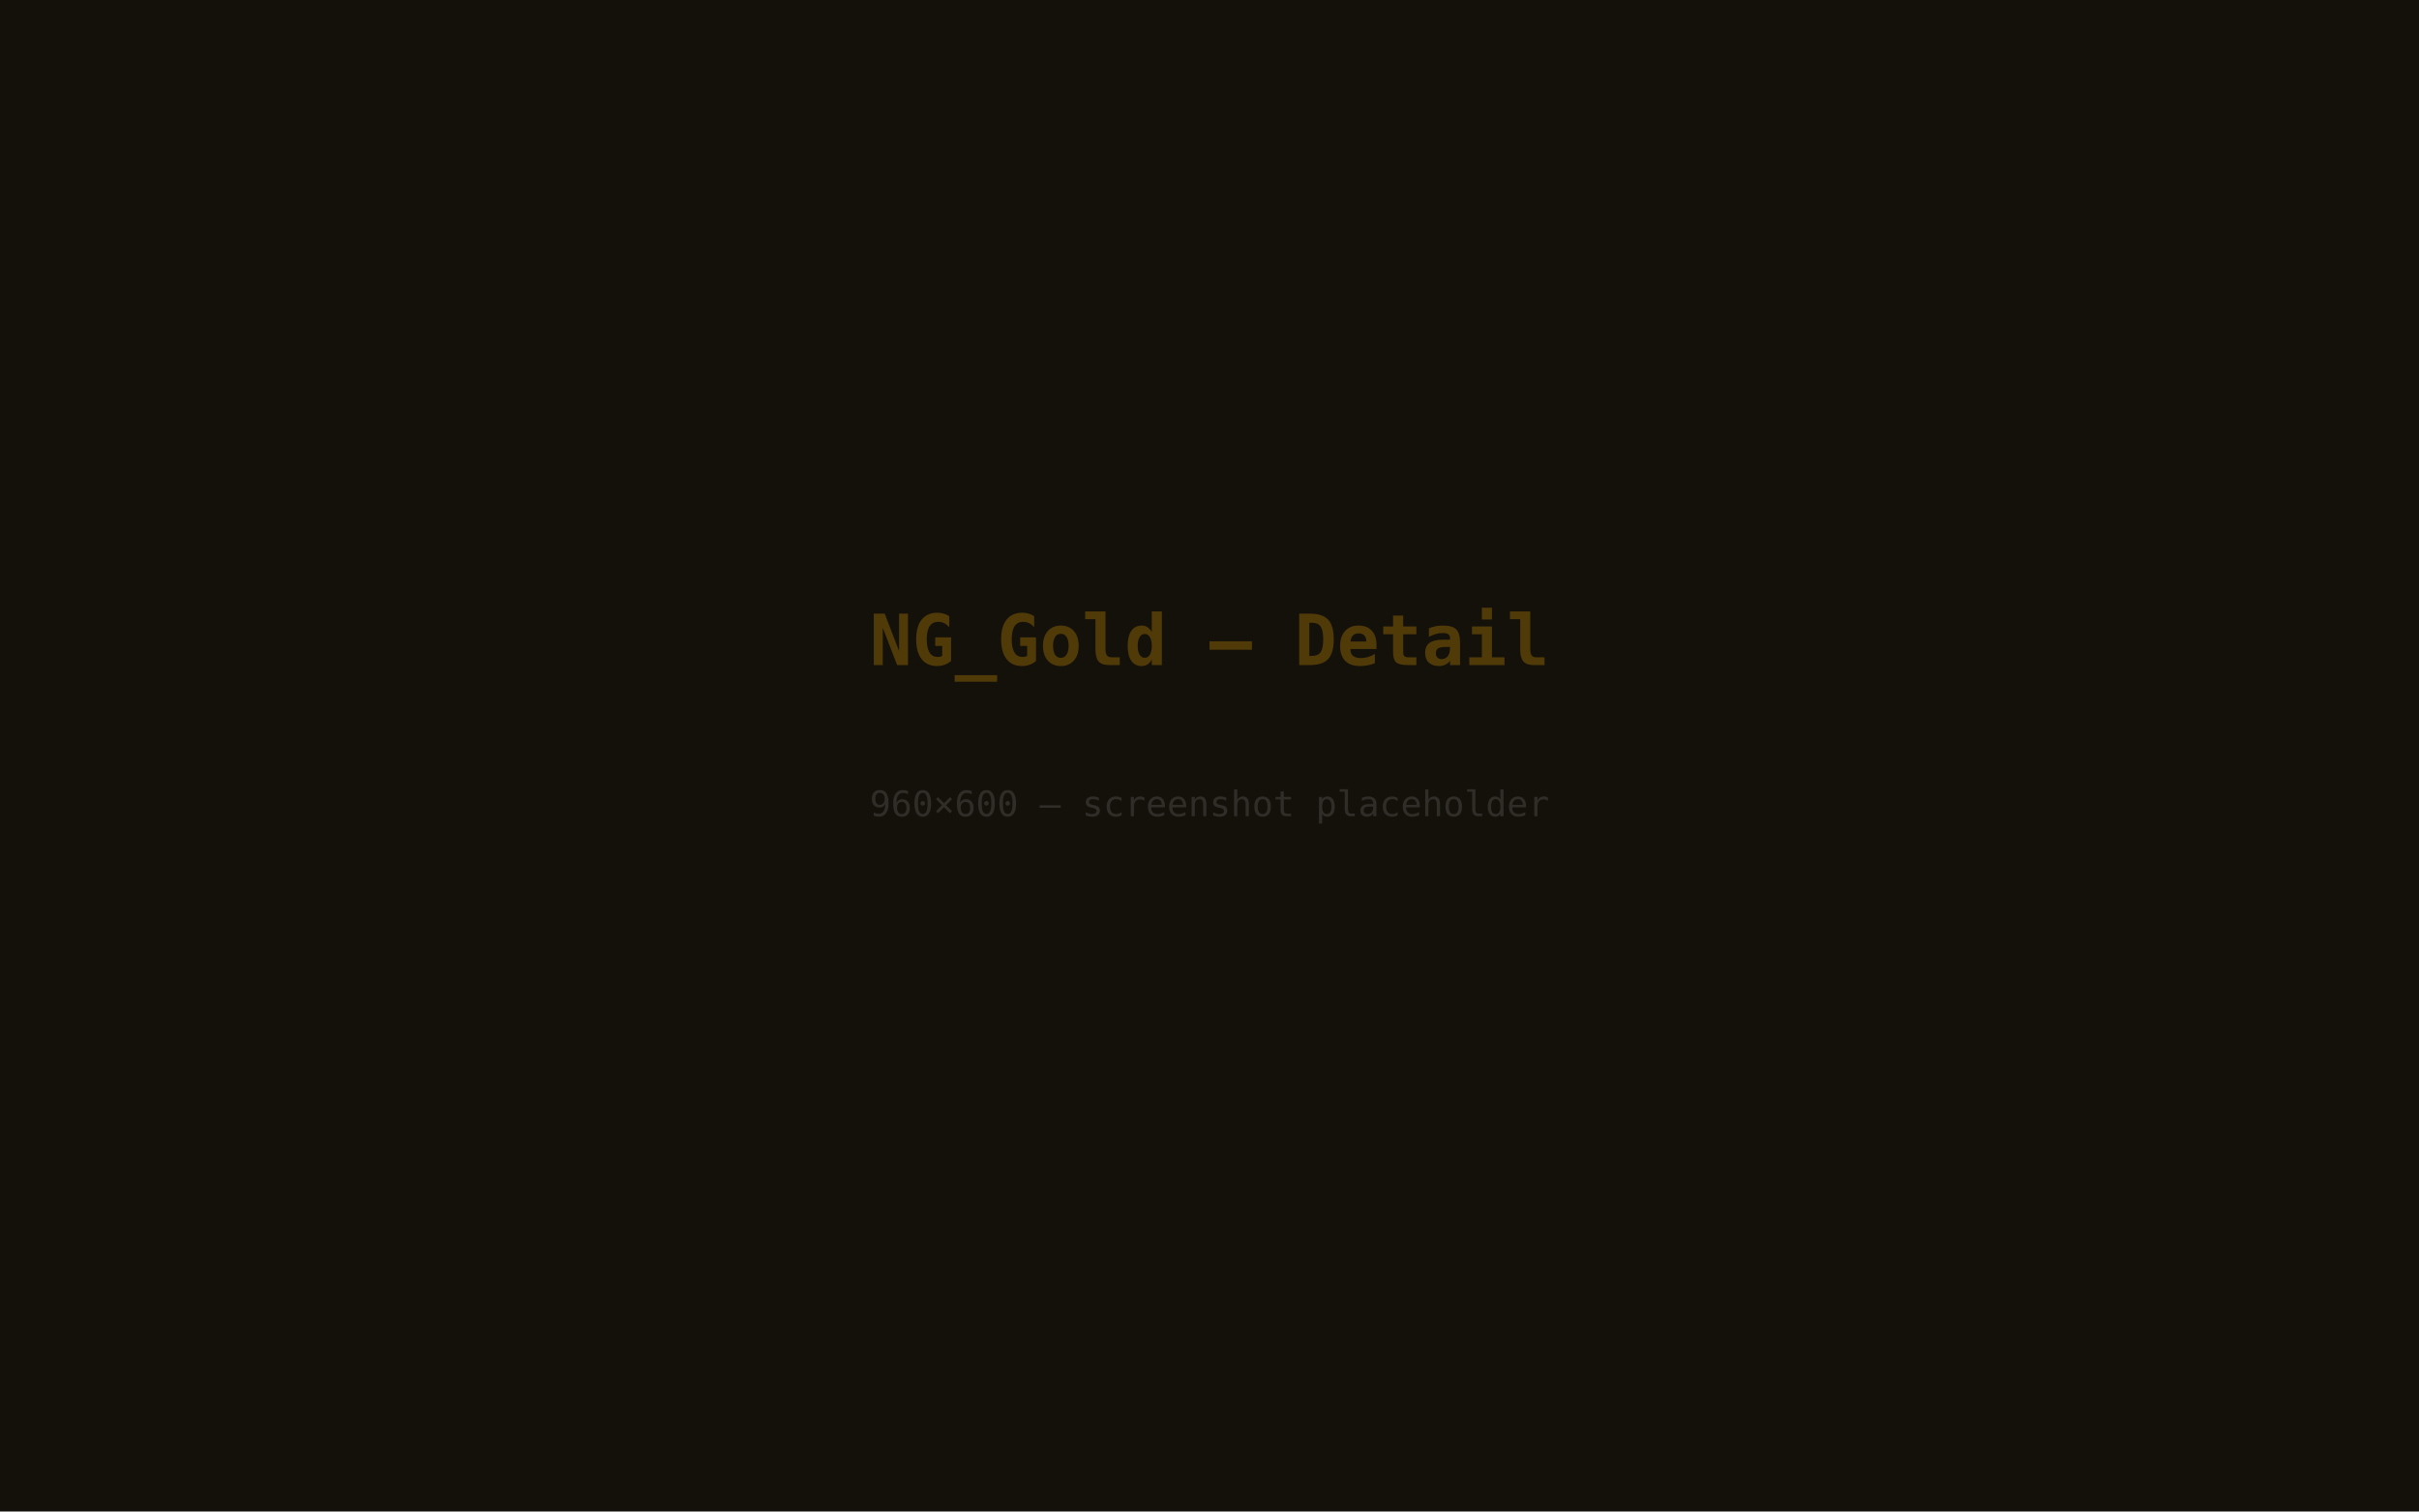
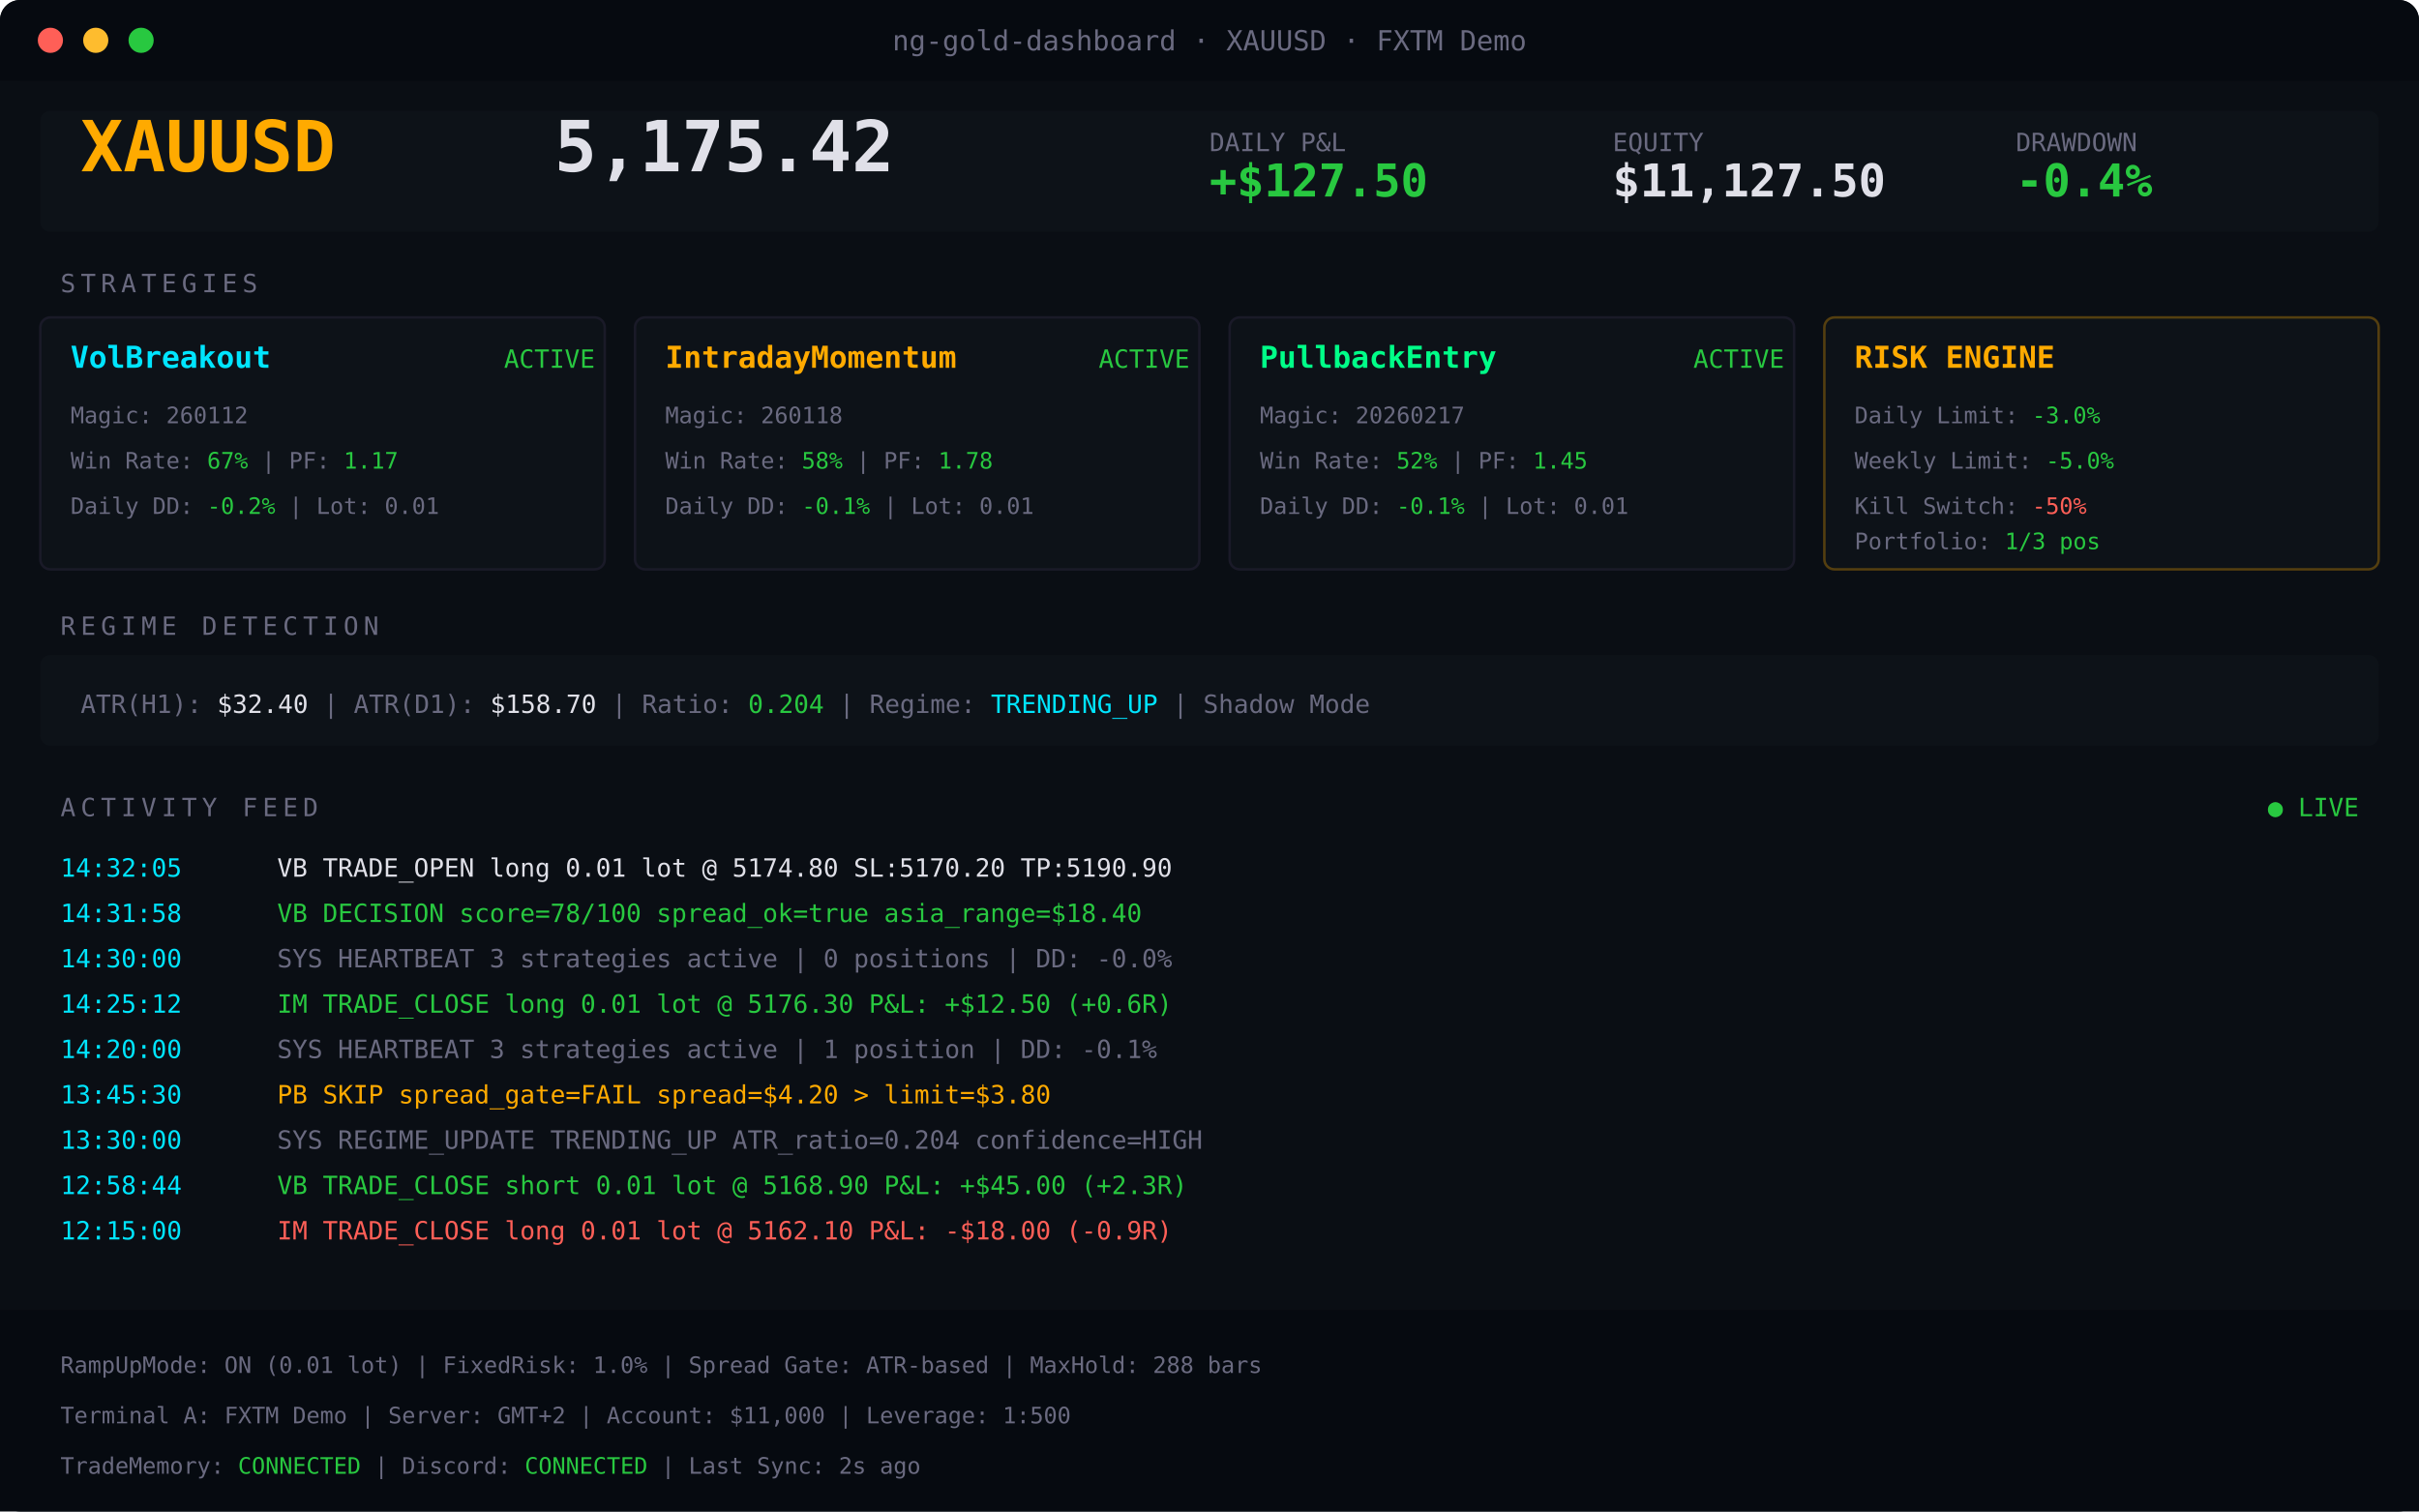
- <svg xmlns="http://www.w3.org/2000/svg" width="960" height="600">
-   <rect width="100%" height="100%" fill="#14110b" />
-   <text x="50%" y="44%" text-anchor="middle" fill="rgba(255,180,0,0.25)" font-family="monospace" font-size="28" font-weight="bold">NG_Gold — Detail</text>
-   <text x="50%" y="54%" text-anchor="middle" fill="rgba(255,255,255,0.12)" font-family="monospace" font-size="14">960×600 — screenshot placeholder</text>
+ <svg xmlns="http://www.w3.org/2000/svg" width="960" height="600" viewBox="0 0 960 600">
+   <rect width="960" height="600" fill="#0a0e14" rx="8" />
+   <rect width="960" height="32" fill="#060a10" rx="8" />
+   <rect y="24" width="960" height="8" fill="#060a10" />
+   <circle cx="20" cy="16" r="5" fill="#ff5f57" />
+   <circle cx="38" cy="16" r="5" fill="#febc2e" />
+   <circle cx="56" cy="16" r="5" fill="#28c840" />
+   <text x="480" y="20" fill="#6a6a80" font-family="monospace" font-size="11" text-anchor="middle">ng-gold-dashboard · XAUUSD · FXTM Demo</text>
+   <rect x="16" y="44" width="928" height="48" fill="#0d1218" rx="4" />
+   <text x="32" y="68" fill="#ffaa00" font-family="monospace" font-size="28" font-weight="bold">XAUUSD</text>
+   <text x="220" y="68" fill="#e0e0e8" font-family="monospace" font-size="28" font-weight="bold">5,175.42</text>
+   <text x="480" y="60" fill="#6a6a80" font-family="monospace" font-size="10">DAILY P&amp;L</text>
+   <text x="480" y="78" fill="#28c840" font-family="monospace" font-size="18" font-weight="bold">+$127.50</text>
+   <text x="640" y="60" fill="#6a6a80" font-family="monospace" font-size="10">EQUITY</text>
+   <text x="640" y="78" fill="#e0e0e8" font-family="monospace" font-size="18" font-weight="bold">$11,127.50</text>
+   <text x="800" y="60" fill="#6a6a80" font-family="monospace" font-size="10">DRAWDOWN</text>
+   <text x="800" y="78" fill="#28c840" font-family="monospace" font-size="18" font-weight="bold">-0.4%</text>
+   <text x="24" y="116" fill="#6a6a80" font-family="monospace" font-size="10" letter-spacing="2">STRATEGIES</text>
+   <rect x="16" y="126" width="224" height="100" fill="#0d1218" rx="4" stroke="#1a1a28" stroke-width="1" />
+   <text x="28" y="146" fill="#00e5ff" font-family="monospace" font-size="12" font-weight="bold">VolBreakout</text>
+   <text x="200" y="146" fill="#28c840" font-family="monospace" font-size="10">ACTIVE</text>
+   <text x="28" y="168" fill="#6a6a80" font-family="monospace" font-size="9">Magic: 260112</text>
+   <text x="28" y="186" fill="#6a6a80" font-family="monospace" font-size="9">Win Rate: <tspan fill="#28c840">67%</tspan>  |  PF: <tspan fill="#28c840">1.17</tspan>
+   </text>
+   <text x="28" y="204" fill="#6a6a80" font-family="monospace" font-size="9">Daily DD: <tspan fill="#28c840">-0.2%</tspan>  |  Lot: 0.01</text>
+   <rect x="252" y="126" width="224" height="100" fill="#0d1218" rx="4" stroke="#1a1a28" stroke-width="1" />
+   <text x="264" y="146" fill="#ffaa00" font-family="monospace" font-size="12" font-weight="bold">IntradayMomentum</text>
+   <text x="436" y="146" fill="#28c840" font-family="monospace" font-size="10">ACTIVE</text>
+   <text x="264" y="168" fill="#6a6a80" font-family="monospace" font-size="9">Magic: 260118</text>
+   <text x="264" y="186" fill="#6a6a80" font-family="monospace" font-size="9">Win Rate: <tspan fill="#28c840">58%</tspan>  |  PF: <tspan fill="#28c840">1.78</tspan>
+   </text>
+   <text x="264" y="204" fill="#6a6a80" font-family="monospace" font-size="9">Daily DD: <tspan fill="#28c840">-0.1%</tspan>  |  Lot: 0.01</text>
+   <rect x="488" y="126" width="224" height="100" fill="#0d1218" rx="4" stroke="#1a1a28" stroke-width="1" />
+   <text x="500" y="146" fill="#00ff88" font-family="monospace" font-size="12" font-weight="bold">PullbackEntry</text>
+   <text x="672" y="146" fill="#28c840" font-family="monospace" font-size="10">ACTIVE</text>
+   <text x="500" y="168" fill="#6a6a80" font-family="monospace" font-size="9">Magic: 20260217</text>
+   <text x="500" y="186" fill="#6a6a80" font-family="monospace" font-size="9">Win Rate: <tspan fill="#28c840">52%</tspan>  |  PF: <tspan fill="#28c840">1.45</tspan>
+   </text>
+   <text x="500" y="204" fill="#6a6a80" font-family="monospace" font-size="9">Daily DD: <tspan fill="#28c840">-0.1%</tspan>  |  Lot: 0.01</text>
+   <rect x="724" y="126" width="220" height="100" fill="#0d1218" rx="4" stroke="#ffaa00" stroke-opacity="0.3" stroke-width="1" />
+   <text x="736" y="146" fill="#ffaa00" font-family="monospace" font-size="12" font-weight="bold">RISK ENGINE</text>
+   <text x="736" y="168" fill="#6a6a80" font-family="monospace" font-size="9">Daily Limit:   <tspan fill="#28c840">-3.0%</tspan>
+   </text>
+   <text x="736" y="186" fill="#6a6a80" font-family="monospace" font-size="9">Weekly Limit:  <tspan fill="#28c840">-5.0%</tspan>
+   </text>
+   <text x="736" y="204" fill="#6a6a80" font-family="monospace" font-size="9">Kill Switch:   <tspan fill="#ff5f57">-50%</tspan>
+   </text>
+   <text x="736" y="218" fill="#6a6a80" font-family="monospace" font-size="9">Portfolio:     <tspan fill="#28c840">1/3 pos</tspan>
+   </text>
+   <text x="24" y="252" fill="#6a6a80" font-family="monospace" font-size="10" letter-spacing="2">REGIME DETECTION</text>
+   <rect x="16" y="260" width="928" height="36" fill="#0d1218" rx="4" />
+   <text x="32" y="283" fill="#6a6a80" font-family="monospace" font-size="10">ATR(H1): <tspan fill="#e0e0e8">$32.40</tspan>  |  ATR(D1): <tspan fill="#e0e0e8">$158.70</tspan>  |  Ratio: <tspan fill="#28c840">0.204</tspan>  |  Regime: <tspan fill="#00e5ff">TRENDING_UP</tspan>  |  Shadow Mode</text>
+   <text x="24" y="324" fill="#6a6a80" font-family="monospace" font-size="10" letter-spacing="2">ACTIVITY FEED</text>
+   <text x="900" y="324" fill="#28c840" font-family="monospace" font-size="10">● LIVE</text>
+   <text x="24" y="348" fill="#00e5ff" font-family="monospace" font-size="10">14:32:05</text>
+   <text x="110" y="348" fill="#e0e0e8" font-family="monospace" font-size="10">VB  TRADE_OPEN  long  0.01 lot  @ 5174.80  SL:5170.20  TP:5190.90</text>
+   <text x="24" y="366" fill="#00e5ff" font-family="monospace" font-size="10">14:31:58</text>
+   <text x="110" y="366" fill="#28c840" font-family="monospace" font-size="10">VB  DECISION    score=78/100  spread_ok=true  asia_range=$18.40</text>
+   <text x="24" y="384" fill="#00e5ff" font-family="monospace" font-size="10">14:30:00</text>
+   <text x="110" y="384" fill="#6a6a80" font-family="monospace" font-size="10">SYS HEARTBEAT   3 strategies active  |  0 positions  |  DD: -0.0%</text>
+   <text x="24" y="402" fill="#00e5ff" font-family="monospace" font-size="10">14:25:12</text>
+   <text x="110" y="402" fill="#28c840" font-family="monospace" font-size="10">IM  TRADE_CLOSE long  0.01 lot  @ 5176.30  P&amp;L: +$12.50  (+0.6R)</text>
+   <text x="24" y="420" fill="#00e5ff" font-family="monospace" font-size="10">14:20:00</text>
+   <text x="110" y="420" fill="#6a6a80" font-family="monospace" font-size="10">SYS HEARTBEAT   3 strategies active  |  1 position   |  DD: -0.1%</text>
+   <text x="24" y="438" fill="#00e5ff" font-family="monospace" font-size="10">13:45:30</text>
+   <text x="110" y="438" fill="#ffaa00" font-family="monospace" font-size="10">PB  SKIP        spread_gate=FAIL  spread=$4.20 &gt; limit=$3.80</text>
+   <text x="24" y="456" fill="#00e5ff" font-family="monospace" font-size="10">13:30:00</text>
+   <text x="110" y="456" fill="#6a6a80" font-family="monospace" font-size="10">SYS REGIME_UPDATE  TRENDING_UP  ATR_ratio=0.204  confidence=HIGH</text>
+   <text x="24" y="474" fill="#00e5ff" font-family="monospace" font-size="10">12:58:44</text>
+   <text x="110" y="474" fill="#28c840" font-family="monospace" font-size="10">VB  TRADE_CLOSE short 0.01 lot  @ 5168.90  P&amp;L: +$45.00  (+2.3R)</text>
+   <text x="24" y="492" fill="#00e5ff" font-family="monospace" font-size="10">12:15:00</text>
+   <text x="110" y="492" fill="#ff5f57" font-family="monospace" font-size="10">IM  TRADE_CLOSE long  0.01 lot  @ 5162.10  P&amp;L: -$18.00  (-0.9R)</text>
+   <rect x="0" y="520" width="960" height="80" fill="#060a10" />
+   <text x="24" y="545" fill="#6a6a80" font-family="monospace" font-size="9">RampUpMode: ON (0.01 lot) | FixedRisk: 1.0% | Spread Gate: ATR-based | MaxHold: 288 bars</text>
+   <text x="24" y="565" fill="#6a6a80" font-family="monospace" font-size="9">Terminal A: FXTM Demo | Server: GMT+2 | Account: $11,000 | Leverage: 1:500</text>
+   <text x="24" y="585" fill="#6a6a80" font-family="monospace" font-size="9">TradeMemory: <tspan fill="#28c840">CONNECTED</tspan> | Discord: <tspan fill="#28c840">CONNECTED</tspan> | Last Sync: 2s ago</text>
</svg>
